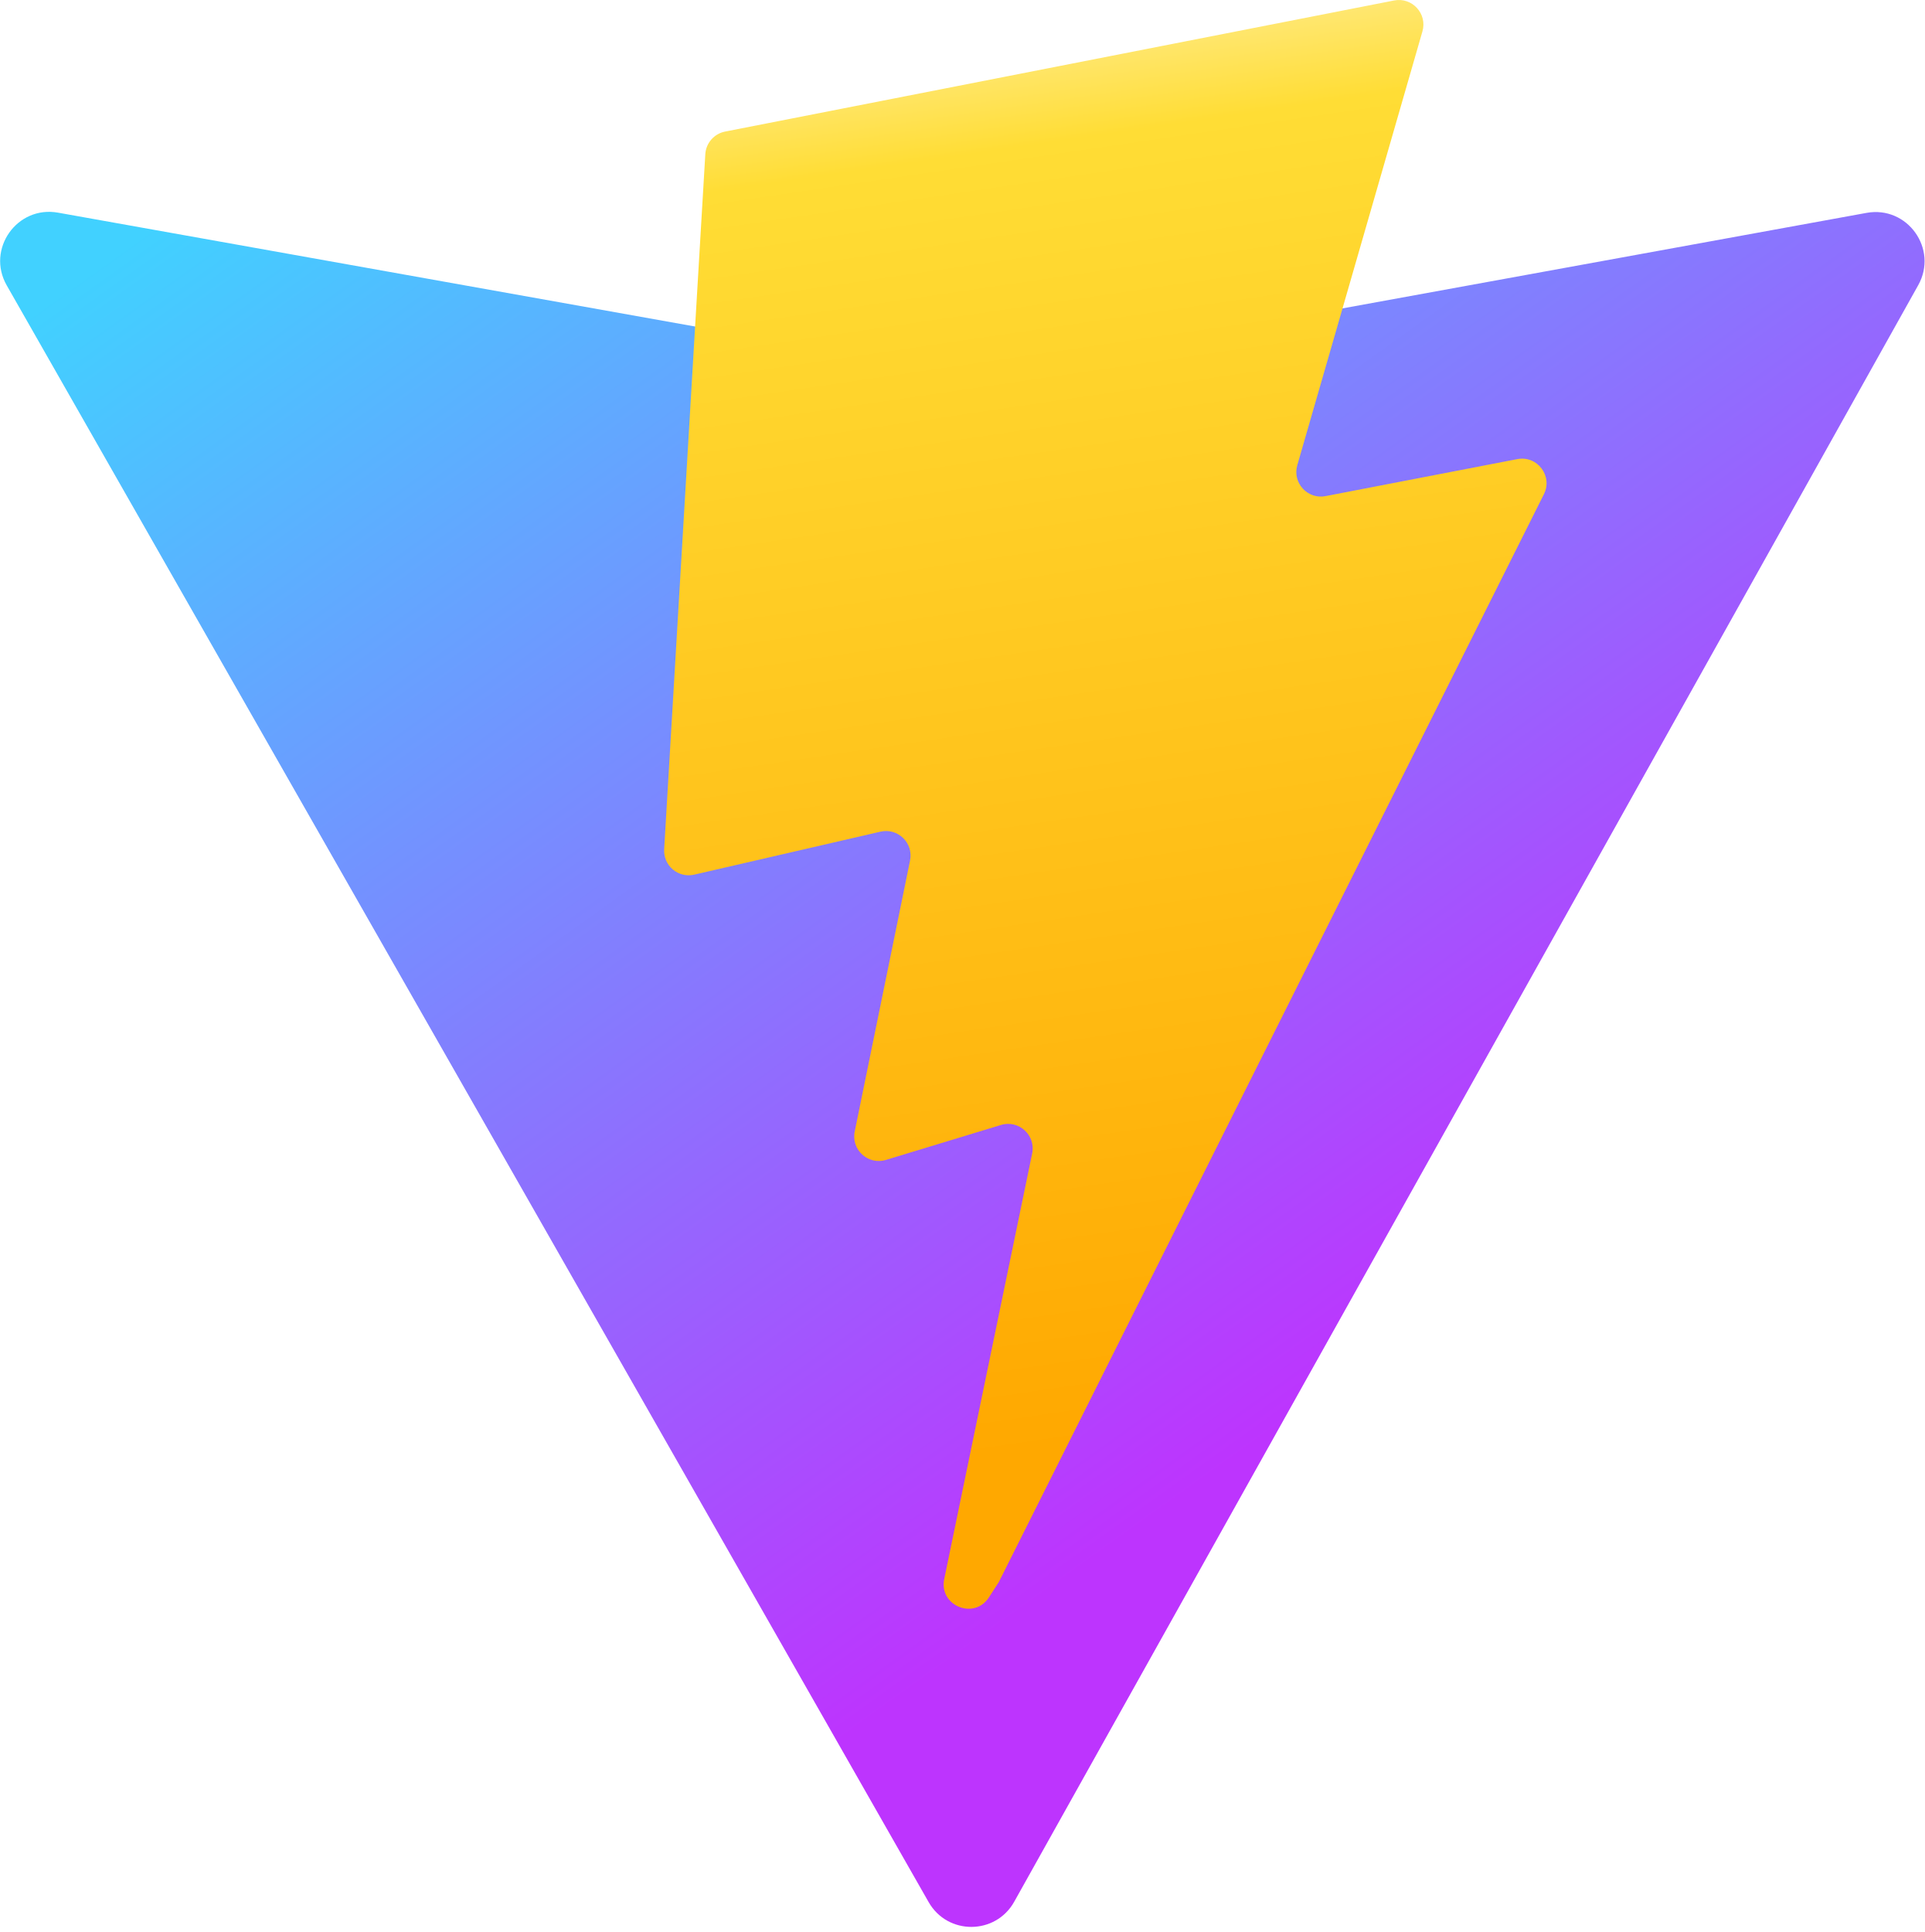
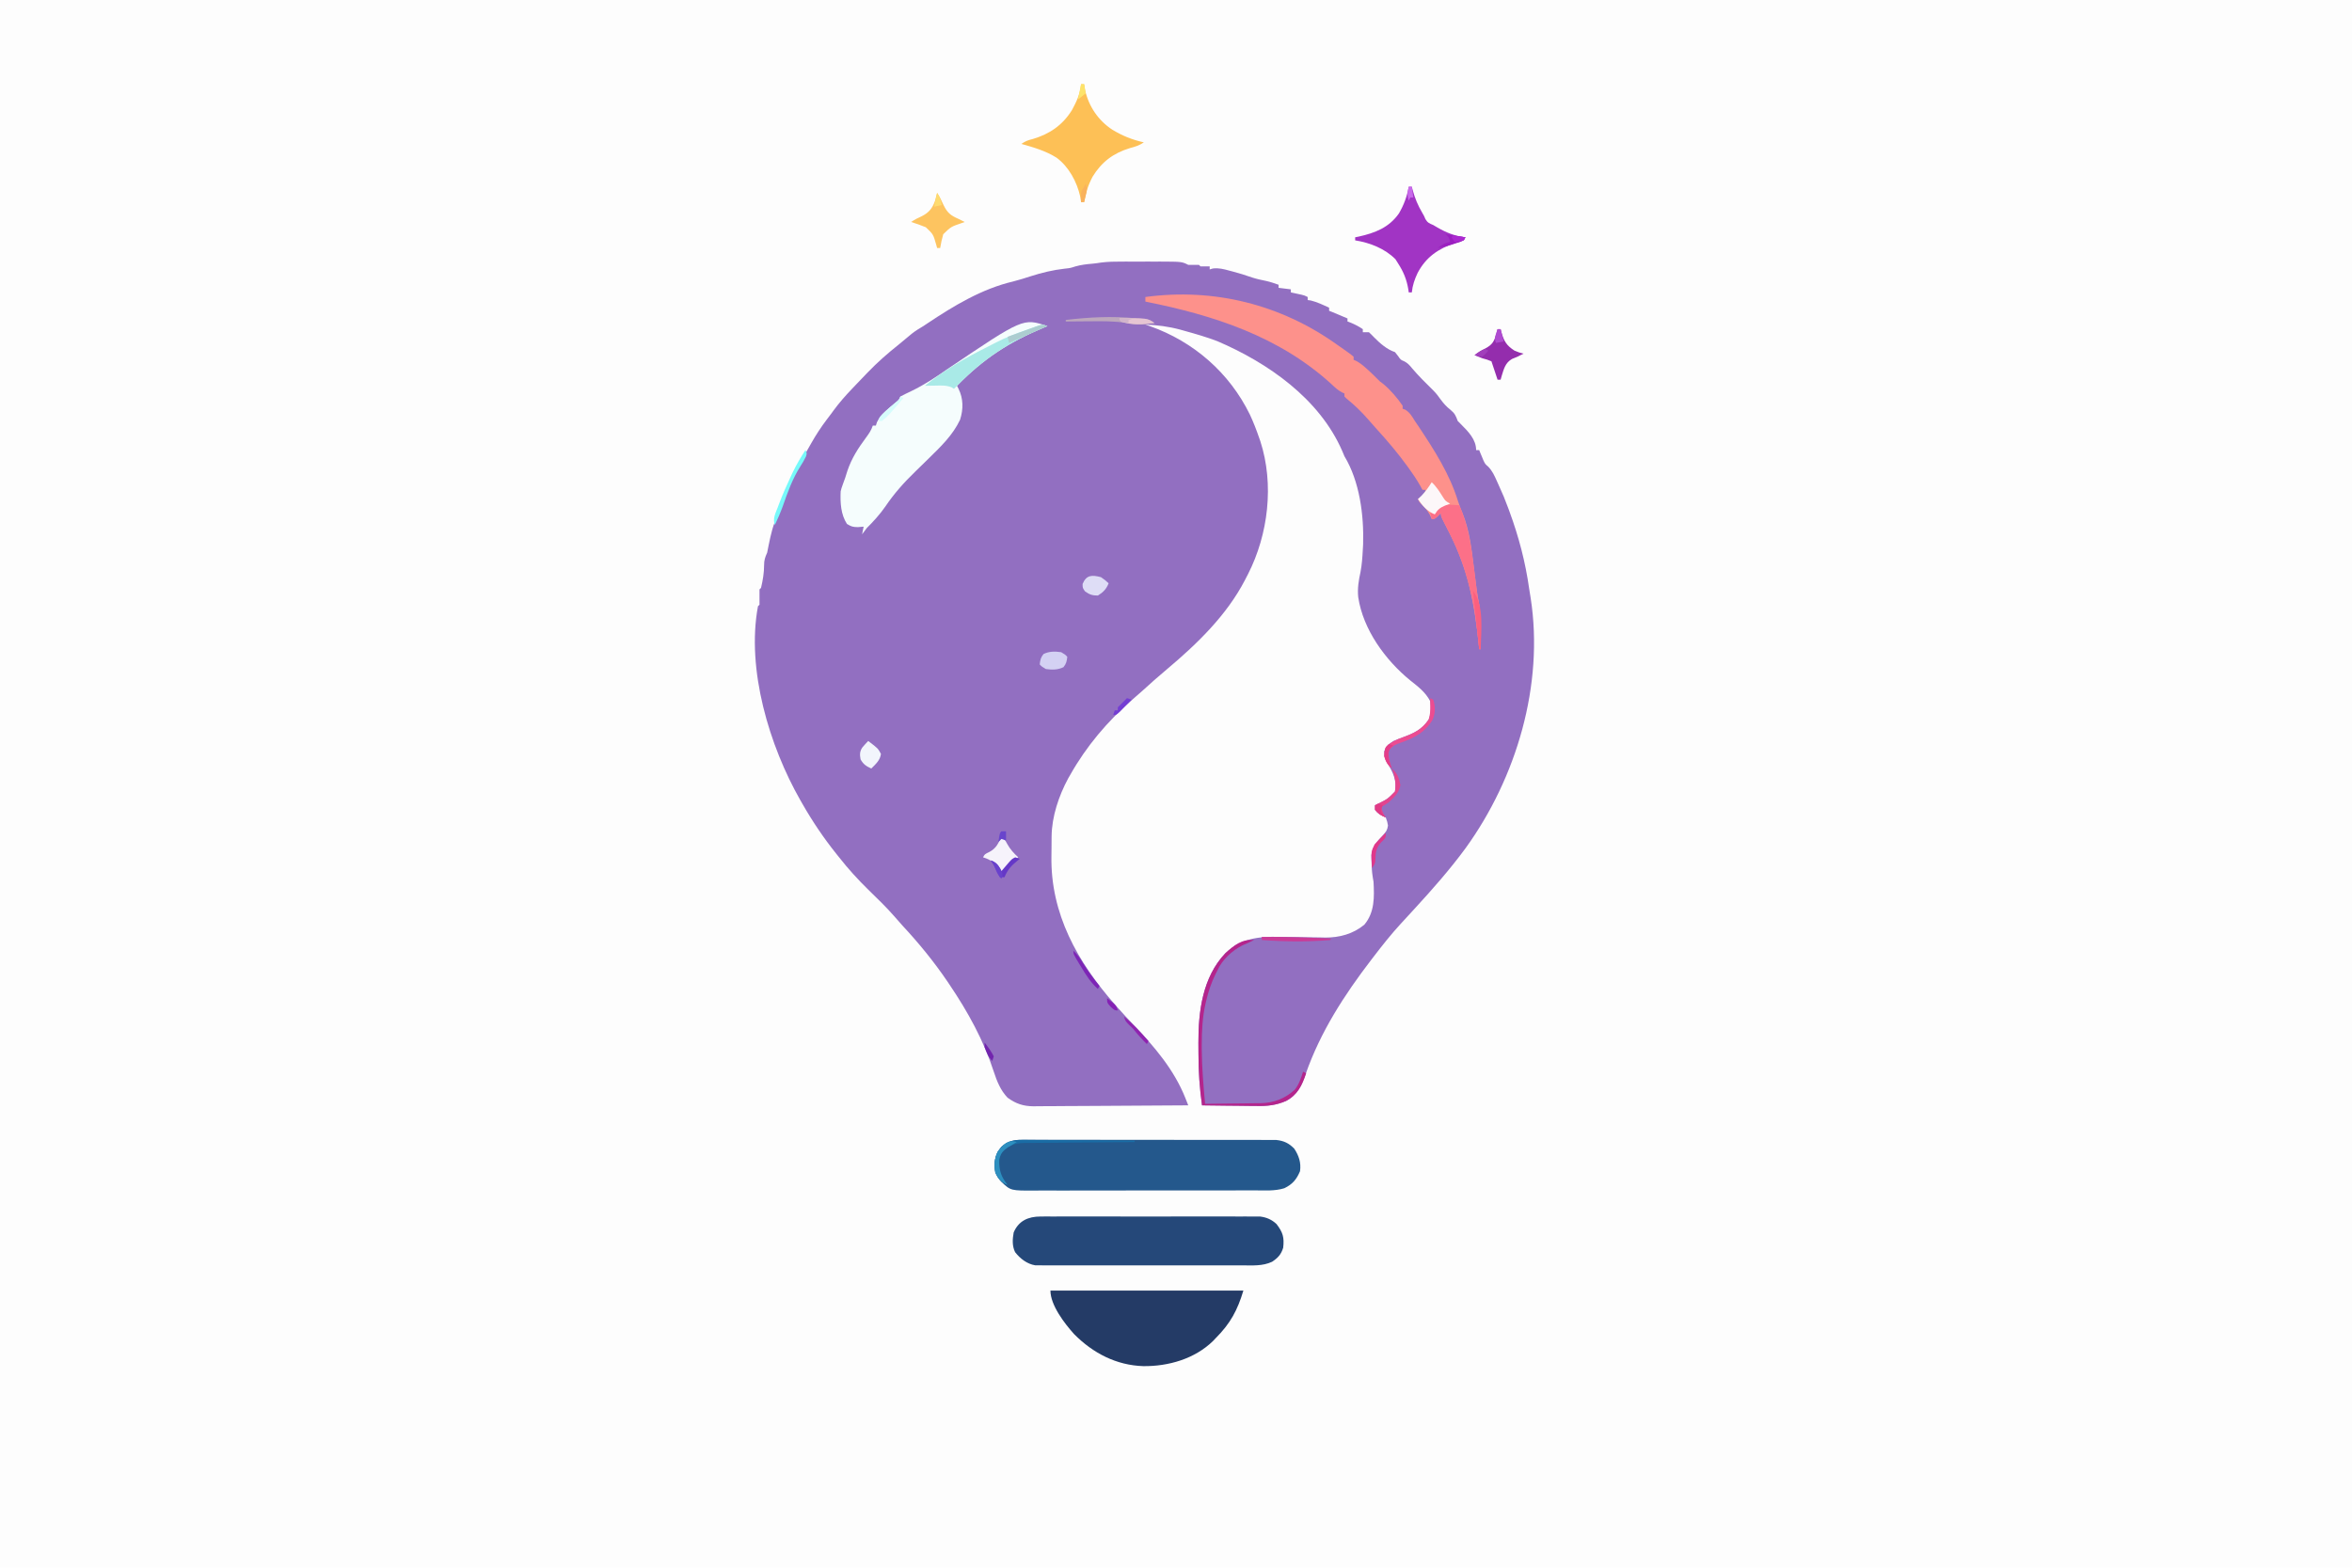
- <svg xmlns="http://www.w3.org/2000/svg" aria-hidden="true" role="img" class="iconify iconify--logos" width="31.88" height="32" preserveAspectRatio="xMidYMid meet" viewBox="0 0 256 257">
-   <defs>
-     <linearGradient id="IconifyId1813088fe1fbc01fb466" x1="-.828%" x2="57.636%" y1="7.652%" y2="78.411%">
-       <stop offset="0%" stop-color="#41D1FF" />
-       <stop offset="100%" stop-color="#BD34FE" />
-     </linearGradient>
-     <linearGradient id="IconifyId1813088fe1fbc01fb467" x1="43.376%" x2="50.316%" y1="2.242%" y2="89.03%">
-       <stop offset="0%" stop-color="#FFEA83" />
-       <stop offset="8.333%" stop-color="#FFDD35" />
-       <stop offset="100%" stop-color="#FFA800" />
-     </linearGradient>
-   </defs>
-   <path fill="url(#IconifyId1813088fe1fbc01fb466)" d="M255.153 37.938L134.897 252.976c-2.483 4.44-8.862 4.466-11.382.048L.875 37.958c-2.746-4.814 1.371-10.646 6.827-9.67l120.385 21.517a6.537 6.537 0 0 0 2.322-.004l117.867-21.483c5.438-.991 9.574 4.796 6.877 9.62Z" />
-   <path fill="url(#IconifyId1813088fe1fbc01fb467)" d="M185.432.063L96.44 17.501a3.268 3.268 0 0 0-2.634 3.014l-5.474 92.456a3.268 3.268 0 0 0 3.997 3.378l24.777-5.718c2.318-.535 4.413 1.507 3.936 3.838l-7.361 36.047c-.495 2.426 1.782 4.5 4.151 3.78l15.304-4.649c2.372-.72 4.652 1.36 4.15 3.788l-11.698 56.621c-.732 3.542 3.979 5.473 5.943 2.437l1.313-2.028l72.516-144.72c1.215-2.423-.88-5.186-3.54-4.672l-25.505 4.922c-2.396.462-4.435-1.77-3.759-4.114l16.646-57.705c.677-2.35-1.37-4.583-3.769-4.113Z" />
+ <svg xmlns="http://www.w3.org/2000/svg" version="1.1" width="1536" height="1024">
+   <path d="M0 0 C506.88 0 1013.76 0 1536 0 C1536 337.92 1536 675.84 1536 1024 C1029.12 1024 522.24 1024 0 1024 C0 686.08 0 348.16 0 0 Z " fill="#FDFDFD" transform="translate(0,0)" />
+   <path d="M0 0 C0.901 -0.001 1.802 -0.002 2.73 -0.003 C4.628 -0.004 6.526 -0.002 8.423 0.002 C11.304 0.008 14.185 0.002 17.066 -0.004 C18.919 -0.003 20.772 -0.002 22.625 0 C23.9 -0.003 23.9 -0.003 25.202 -0.006 C39.276 0.048 39.276 0.048 43.445 2.133 C44.621 2.133 45.797 2.133 47.008 2.133 C48.142 2.133 49.277 2.133 50.445 2.133 C50.775 2.463 51.105 2.793 51.445 3.133 C53.445 3.174 55.446 3.175 57.445 3.133 C57.445 3.793 57.445 4.453 57.445 5.133 C58.11 4.932 58.776 4.731 59.461 4.523 C63.31 4.02 66.513 4.877 70.195 5.883 C70.908 6.069 71.62 6.255 72.354 6.447 C76.776 7.621 81.114 8.957 85.43 10.48 C88.361 11.429 91.346 12.031 94.359 12.66 C97.126 13.287 99.777 14.175 102.445 15.133 C102.445 15.793 102.445 16.453 102.445 17.133 C106.405 17.628 106.405 17.628 110.445 18.133 C110.445 18.793 110.445 19.453 110.445 20.133 C111.072 20.266 111.698 20.398 112.344 20.535 C113.161 20.712 113.978 20.888 114.82 21.07 C115.632 21.244 116.445 21.418 117.281 21.598 C119.445 22.133 119.445 22.133 121.445 23.133 C121.445 23.793 121.445 24.453 121.445 25.133 C122.085 25.215 122.724 25.298 123.383 25.383 C127.651 26.428 131.476 28.274 135.445 30.133 C135.445 30.793 135.445 31.453 135.445 32.133 C136.126 32.401 136.807 32.669 137.508 32.945 C140.842 34.293 144.143 35.708 147.445 37.133 C147.445 37.793 147.445 38.453 147.445 39.133 C148.167 39.401 148.889 39.669 149.633 39.945 C152.443 41.132 154.929 42.408 157.445 44.133 C157.445 44.793 157.445 45.453 157.445 46.133 C158.765 46.133 160.085 46.133 161.445 46.133 C162.623 47.243 163.791 48.367 164.887 49.559 C168.74 53.451 173.226 57.393 178.445 59.133 C179.085 59.937 179.724 60.742 180.383 61.57 C182.177 64.172 182.177 64.172 184.379 65.074 C186.755 66.291 187.889 67.571 189.57 69.633 C193.902 74.763 198.661 79.427 203.445 84.133 C205.3 85.988 206.679 87.814 208.195 89.945 C210.171 92.628 212.056 94.789 214.695 96.82 C217.637 99.294 218.137 100.644 219.445 104.133 C220.167 104.855 220.889 105.577 221.633 106.32 C226.358 111.046 231.445 116.257 231.445 123.133 C232.105 123.133 232.765 123.133 233.445 123.133 C233.688 123.736 233.93 124.339 234.18 124.961 C234.515 125.76 234.85 126.559 235.195 127.383 C235.52 128.172 235.845 128.961 236.18 129.773 C237.334 132.215 237.334 132.215 239.367 133.984 C242.026 136.734 243.418 139.807 244.945 143.258 C245.251 143.933 245.556 144.608 245.871 145.304 C246.741 147.242 247.597 149.185 248.445 151.133 C248.806 151.959 249.167 152.785 249.539 153.637 C250.568 156.116 251.516 158.614 252.445 161.133 C252.703 161.83 252.961 162.527 253.227 163.246 C259.354 179.935 263.639 196.293 266.121 213.9 C266.409 215.884 266.739 217.863 267.074 219.84 C275.84 276.42 257.791 337.182 224.605 383.086 C214.386 397.019 203.032 409.865 191.359 422.591 C190.416 423.619 189.474 424.648 188.531 425.677 C186.404 427.998 184.275 430.317 182.133 432.625 C175.831 439.49 170.108 446.74 164.445 454.133 C163.951 454.776 163.457 455.418 162.947 456.081 C145.378 478.981 129.656 503.313 120.12 530.722 C117.397 538.474 114.84 544.308 107.287 548.263 C100.764 551.06 95.238 551.673 88.188 551.523 C86.644 551.515 86.644 551.515 85.069 551.506 C81.819 551.484 78.57 551.434 75.32 551.383 C73.102 551.363 70.883 551.344 68.664 551.328 C63.257 551.284 57.851 551.218 52.445 551.133 C50.88 539.926 50.099 528.92 50.13 517.604 C50.133 515.2 50.109 512.797 50.084 510.393 C50 489.74 52.815 467.424 67.684 451.777 C78.218 442.058 89.149 440.76 103.07 441.078 C105.263 441.103 107.456 441.128 109.648 441.152 C113.052 441.202 116.455 441.258 119.857 441.325 C123.178 441.386 126.499 441.421 129.82 441.453 C130.823 441.48 131.825 441.507 132.858 441.535 C142.172 441.6 151.16 439.174 158.445 433.133 C165.184 425.084 164.987 415.171 164.445 405.133 C164.283 404.167 164.12 403.202 163.953 402.207 C163.366 398.655 163.202 395.232 163.133 391.633 C163.095 390.364 163.058 389.096 163.02 387.789 C163.685 382.074 166.836 378.615 170.695 374.57 C172.707 372.274 173.393 371.465 173.883 368.383 C173.466 365.978 173.466 365.978 172.445 363.133 C171.13 362.431 169.794 361.768 168.445 361.133 C166.695 359.695 166.695 359.695 165.445 358.133 C165.445 357.143 165.445 356.153 165.445 355.133 C166.049 354.818 166.652 354.504 167.273 354.18 C173.633 351.053 173.633 351.053 178.445 346.133 C179.708 339.018 177.4 334.235 173.848 328.182 C172.214 325.288 171.447 323.303 171.418 319.957 C172.744 316.312 174.176 315.184 177.445 313.133 C179.56 312.223 181.709 311.391 183.883 310.633 C190.999 307.998 196.073 305.611 200.445 299.133 C201.991 295.397 202.067 291.101 201.445 287.133 C198.287 281.143 193.586 277.674 188.344 273.5 C172.122 260.252 157.575 240.297 154.445 219.133 C153.875 213.425 154.727 208.349 155.934 202.777 C156.873 197.923 157.193 193.065 157.445 188.133 C157.544 186.429 157.544 186.429 157.645 184.691 C158.22 165.65 155.408 143.66 145.445 127.133 C144.971 126.01 144.497 124.887 144.008 123.73 C129.201 89.637 95.623 66.195 62.508 52.008 C55.569 49.353 48.476 47.306 41.32 45.32 C40.248 45.018 39.175 44.715 38.071 44.404 C30.532 42.392 23.235 41.48 15.445 41.133 C16.461 41.485 17.477 41.837 18.523 42.199 C47.042 52.317 70.311 72.602 83.675 99.883 C86.027 104.922 88.015 110.062 89.82 115.32 C90.059 116.008 90.298 116.695 90.544 117.403 C99.622 145.452 95.731 178.14 82.485 204.131 C82.142 204.792 81.799 205.452 81.445 206.133 C80.96 207.081 80.96 207.081 80.464 208.049 C68.562 230.969 49.377 249.575 29.806 266.037 C24.06 270.873 18.439 275.802 12.91 280.887 C10.871 282.745 8.802 284.54 6.695 286.32 C-9.411 300.45 -23.001 316.449 -33.555 335.133 C-34.011 335.922 -34.467 336.711 -34.938 337.523 C-41.09 348.901 -45.67 362.517 -45.793 375.457 C-45.805 376.687 -45.805 376.687 -45.817 377.941 C-45.831 379.682 -45.842 381.422 -45.85 383.163 C-45.861 384.911 -45.882 386.66 -45.911 388.407 C-46.553 426.013 -28.821 457.56 -4.555 485.133 C-3.828 485.96 -3.101 486.788 -2.352 487.641 C0.924 491.317 4.249 494.937 7.66 498.488 C21.236 512.677 34.243 527.893 41.551 546.348 C41.907 547.245 42.263 548.142 42.63 549.066 C42.899 549.748 43.168 550.43 43.445 551.133 C29.389 551.25 15.333 551.338 1.276 551.392 C-5.251 551.418 -11.779 551.453 -18.306 551.51 C-24.608 551.564 -30.91 551.594 -37.213 551.607 C-39.614 551.616 -42.016 551.634 -44.417 551.661 C-47.787 551.698 -51.156 551.703 -54.527 551.7 C-55.514 551.718 -56.501 551.736 -57.518 551.755 C-64.304 551.705 -69.03 550.115 -74.555 546.133 C-79.113 541.379 -81.549 535.316 -83.555 529.133 C-90.301 508.445 -100.41 490.123 -112.555 472.133 C-113.014 471.451 -113.473 470.769 -113.946 470.067 C-122.677 457.217 -132.559 445.125 -143.141 433.758 C-145.022 431.712 -146.83 429.64 -148.633 427.527 C-153.9 421.485 -159.706 415.95 -165.434 410.35 C-172.302 403.623 -178.608 396.709 -184.555 389.133 C-185.128 388.418 -185.702 387.703 -186.293 386.967 C-194.64 376.544 -201.942 365.729 -208.555 354.133 C-208.984 353.388 -209.413 352.644 -209.855 351.877 C-230.089 316.42 -245.24 266.394 -237.555 225.133 C-237.225 224.803 -236.895 224.473 -236.555 224.133 C-236.508 222.467 -236.517 220.799 -236.555 219.133 C-236.593 217.467 -236.601 215.799 -236.555 214.133 C-236.225 213.803 -235.895 213.473 -235.555 213.133 C-234.383 208.19 -233.555 203.34 -233.555 198.258 C-233.555 194.961 -232.885 193.107 -231.555 190.133 C-231.198 188.471 -230.869 186.803 -230.555 185.133 C-229.172 178.335 -227.734 171.94 -224.707 165.68 C-223.511 163.036 -222.519 160.346 -221.539 157.615 C-218.231 148.404 -214.074 139.805 -209.555 131.133 C-209.227 130.465 -208.9 129.797 -208.562 129.109 C-207.031 126.105 -205.352 123.185 -203.68 120.258 C-203.341 119.658 -203.002 119.059 -202.652 118.441 C-199.639 113.159 -196.361 108.103 -192.68 103.258 C-192.003 102.364 -192.003 102.364 -191.312 101.453 C-190.732 100.687 -190.152 99.922 -189.555 99.133 C-189.138 98.556 -188.722 97.979 -188.293 97.385 C-184.49 92.176 -180.321 87.479 -175.867 82.82 C-174.811 81.709 -174.811 81.709 -173.734 80.576 C-171.68 78.423 -169.619 76.276 -167.555 74.133 C-167.016 73.57 -166.476 73.008 -165.921 72.428 C-159.524 65.778 -152.774 59.867 -145.555 54.133 C-142.721 51.785 -139.89 49.433 -137.062 47.078 C-134.641 45.2 -132.198 43.677 -129.555 42.133 C-128.634 41.519 -127.714 40.906 -126.766 40.273 C-109.498 28.762 -91.264 17.761 -70.898 12.984 C-67.02 11.997 -63.237 10.798 -59.43 9.57 C-52.131 7.239 -44.979 5.503 -37.367 4.633 C-33.587 4.239 -33.587 4.239 -30.18 3.133 C-26.467 2.109 -23.005 1.687 -19.18 1.379 C-17.274 1.2 -15.376 0.938 -13.488 0.626 C-8.959 0.058 -4.558 -0.011 0 0 Z " fill="#926FC1" transform="translate(732.5547,170.8672)" />
+   <path d="M0 0 C0.724 -0.006 1.447 -0.011 2.193 -0.017 C4.607 -0.03 7.019 -0.015 9.433 -0.001 C11.168 -0.004 12.903 -0.01 14.638 -0.017 C19.343 -0.031 24.047 -0.02 28.751 -0.003 C33.677 0.011 38.603 0.004 43.529 0.001 C51.801 -0.002 60.073 0.011 68.345 0.035 C77.905 0.061 87.465 0.063 97.025 0.051 C106.226 0.04 115.427 0.047 124.627 0.061 C128.541 0.067 132.455 0.067 136.369 0.062 C140.978 0.057 145.588 0.067 150.197 0.089 C151.888 0.094 153.579 0.095 155.269 0.09 C157.579 0.084 159.889 0.096 162.198 0.114 C164.136 0.117 164.136 0.117 166.113 0.121 C171.087 0.664 174.37 2.238 177.849 5.814 C180.875 10.461 182.375 14.959 181.599 20.501 C179.366 25.862 176.68 29.069 171.342 31.643 C165.112 33.592 158.315 33.063 151.845 33.035 C150.143 33.042 148.44 33.05 146.738 33.061 C142.13 33.083 137.523 33.08 132.916 33.071 C129.064 33.066 125.212 33.074 121.36 33.081 C112.272 33.098 103.183 33.094 94.094 33.078 C84.728 33.061 75.363 33.077 65.997 33.109 C57.944 33.136 49.891 33.143 41.838 33.134 C37.034 33.129 32.229 33.132 27.425 33.152 C22.907 33.171 18.389 33.164 13.872 33.14 C12.217 33.135 10.563 33.138 8.909 33.151 C-7.329 33.266 -7.329 33.266 -13.401 27.501 C-16.685 23.97 -17.672 21.277 -17.901 16.564 C-17.67 11.439 -16.504 8.585 -13.401 4.501 C-8.847 0.832 -5.808 0.001 0 0 Z " fill="#24588C" transform="translate(667.4008,744.4988)" />
+   <path d="M0 0 C1.287 -0.008 2.574 -0.017 3.9 -0.026 C5.314 -0.02 6.727 -0.014 8.141 -0.007 C9.64 -0.011 11.138 -0.017 12.637 -0.023 C16.697 -0.037 20.756 -0.032 24.816 -0.022 C29.07 -0.014 33.323 -0.021 37.576 -0.026 C44.718 -0.032 51.86 -0.024 59.002 -0.01 C67.253 0.006 75.505 0.001 83.756 -0.016 C90.847 -0.029 97.937 -0.031 105.028 -0.023 C109.26 -0.019 113.492 -0.018 117.724 -0.028 C121.704 -0.037 125.683 -0.031 129.662 -0.013 C131.121 -0.009 132.579 -0.01 134.037 -0.017 C136.032 -0.025 138.026 -0.013 140.021 0 C141.693 0.002 141.693 0.002 143.399 0.003 C147.638 0.518 151.02 1.99 154.155 4.916 C158.311 10.351 159.278 13.594 158.51 20.381 C157.167 24.781 155.098 26.987 151.283 29.548 C145.072 32.471 138.372 31.939 131.652 31.899 C130.154 31.904 128.655 31.911 127.156 31.92 C123.104 31.938 119.053 31.931 115.002 31.918 C110.754 31.908 106.506 31.918 102.258 31.924 C95.128 31.931 87.998 31.922 80.868 31.902 C72.631 31.881 64.395 31.888 56.158 31.91 C49.076 31.928 41.994 31.93 34.912 31.92 C30.686 31.914 26.461 31.913 22.235 31.926 C18.264 31.938 14.293 31.93 10.322 31.907 C8.867 31.901 7.412 31.903 5.956 31.912 C3.966 31.923 1.976 31.906 -0.013 31.889 C-1.126 31.887 -2.238 31.886 -3.384 31.884 C-8.739 31.016 -13.24 27.536 -16.568 23.279 C-18.572 19.152 -18.285 14.803 -17.49 10.381 C-14.259 2.811 -8.031 0.008 0 0 Z " fill="#254879" transform="translate(679.4896,794.619)" />
+   <path d="M0 0 C1.047 0.727 2.093 1.454 3.172 2.203 C8.944 6.276 8.944 6.276 11 8 C11 8.66 11 9.32 11 10 C11.868 10.393 11.868 10.393 12.754 10.793 C15.136 12.073 16.923 13.514 18.938 15.312 C19.634 15.934 20.33 16.555 21.047 17.195 C23.431 19.398 25.705 21.705 28 24 C28.784 24.598 29.567 25.196 30.375 25.812 C35.203 29.836 39.439 34.82 43 40 C43 40.66 43 41.32 43 42 C43.578 42.206 44.155 42.413 44.75 42.625 C47.793 44.485 49.173 47.036 51 50 C51.852 51.252 52.706 52.501 53.562 53.75 C63.671 68.976 73.755 84.682 79.137 102.273 C79.977 104.927 80.977 107.439 82.062 110 C86.785 121.695 88.093 134.022 89.625 146.438 C89.949 149.016 90.276 151.595 90.604 154.173 C90.805 155.764 91.005 157.356 91.201 158.948 C91.667 162.669 92.239 166.328 93 170 C93.934 179.676 94.135 189.287 94 199 C93.67 199 93.34 199 93 199 C92.925 198.23 92.85 197.461 92.772 196.668 C90.155 170.209 85.892 147.628 73.84 123.703 C73.289 122.61 73.289 122.61 72.728 121.494 C72.003 120.061 71.274 118.631 70.54 117.203 C68 112.216 68 112.216 68 110 C67.072 110.99 67.072 110.99 66.125 112 C64 114 64 114 62 114 C61.412 112.67 61.412 112.67 60.812 111.312 C58.929 107.87 56.831 105.682 54 103 C53.67 102.34 53.34 101.68 53 101 C53.639 100.567 54.279 100.134 54.938 99.688 C57.267 98.088 57.267 98.088 58 95 C57.34 95 56.68 95 56 95 C55.155 93.476 55.155 93.476 54.293 91.922 C52.168 88.207 49.815 84.719 47.312 81.25 C46.878 80.645 46.443 80.04 45.994 79.417 C39.863 70.968 33.161 63.065 26.133 55.352 C24.141 53.155 22.19 50.93 20.25 48.688 C15.961 43.779 11.422 39.426 6.355 35.332 C5.908 34.892 5.461 34.453 5 34 C5 33.34 5 32.68 5 32 C4.429 31.751 3.858 31.502 3.27 31.246 C0.659 29.813 -1.159 28.119 -3.312 26.062 C-37.549 -5.258 -80.31 -19.09 -125 -28 C-125 -28.99 -125 -29.98 -125 -31 C-80.363 -37.064 -36.641 -26.172 0 0 Z " fill="#FD918B" transform="translate(873,225)" />
+   <path d="M0 0 C41.58 0 83.16 0 126 0 C122.117 12.942 117.485 21.466 108 31 C107.408 31.626 106.817 32.253 106.207 32.898 C94.192 44.622 77.008 49.524 60.642 49.35 C42.998 48.797 27.751 40.84 15.445 28.422 C9.347 21.638 0 9.595 0 0 Z " fill="#243B66" transform="translate(686,843)" />
+   <path d="M0 0 C-0.679 0.281 -1.358 0.562 -2.057 0.851 C-24.995 10.423 -41.579 21.2 -59 39 C-58.691 39.619 -58.381 40.237 -58.062 40.875 C-54.84 47.32 -54.801 54.28 -57.023 61.176 C-61.749 71.239 -69.591 78.69 -77.434 86.391 C-78.001 86.948 -78.569 87.506 -79.154 88.081 C-81.498 90.379 -83.844 92.676 -86.204 94.958 C-93.607 102.125 -100.085 109.353 -105.85 117.908 C-109.417 123.037 -113.589 127.589 -118 132 C-119.012 133.324 -120.014 134.656 -121 136 C-120.67 134.35 -120.34 132.7 -120 131 C-121.217 131.103 -122.434 131.206 -123.688 131.312 C-126.954 131.272 -127.966 131.02 -130.875 129.25 C-134.924 123.058 -135.315 115.279 -135 108 C-134.449 105.762 -134.449 105.762 -133.688 103.688 C-133.412 102.919 -133.136 102.151 -132.852 101.359 C-132.571 100.581 -132.29 99.802 -132 99 C-131.519 97.48 -131.04 95.959 -130.562 94.438 C-127.779 86.255 -123.559 79.748 -118.441 72.835 C-116.524 70.231 -115.03 68.09 -114 65 C-113.34 65 -112.68 65 -112 65 C-111.773 64.278 -111.546 63.556 -111.312 62.812 C-108.681 57.174 -103.342 53.51 -98.672 49.551 C-96.897 48.086 -96.897 48.086 -96 46 C-93.579 44.731 -91.158 43.54 -88.688 42.375 C-80.29 38.297 -72.772 33.348 -65.133 27.988 C-15.823 -5.274 -15.823 -5.274 0 0 Z " fill="#F5FDFD" transform="translate(684,213)" />
+   <path d="M0 0 C0.66 0 1.32 0 2 0 C2.206 1.258 2.413 2.516 2.625 3.812 C5.004 14.508 11.28 23.719 20.375 29.688 C27.081 33.763 33.352 36.256 41 38 C37.871 40.086 35.483 40.778 31.875 41.75 C21.14 44.994 13.387 50.796 7.527 60.418 C4.644 65.84 3.071 70.964 2 77 C1.34 77 0.68 77 0 77 C-0.186 75.783 -0.371 74.566 -0.562 73.312 C-2.703 63.769 -8.028 53.87 -16 48 C-23.107 43.534 -30.971 41.253 -39 39 C-36.216 37.144 -34.708 36.582 -31.562 35.812 C-20.514 32.555 -12.142 26.781 -6 17 C-3.048 11.569 -0.506 6.239 0 0 Z " fill="#FDC056" transform="translate(706,55)" />
+   <path d="M0 0 C0.66 0 1.32 0 2 0 C2.159 0.617 2.317 1.235 2.48 1.871 C3.994 7.364 5.912 12.089 8.816 16.992 C10 19 10 19 10.902 21.133 C12.299 23.508 13.488 23.927 16 25 C16.807 25.474 17.614 25.949 18.445 26.438 C24.563 30.004 29.966 32.115 37 33 C36 35 36 35 33.664 35.824 C32.661 36.109 31.658 36.394 30.625 36.688 C19.442 40.295 11.297 45.85 5.789 56.297 C3.807 60.486 2.477 64.349 2 69 C1.34 69 0.68 69 0 69 C-0.086 68.383 -0.173 67.765 -0.262 67.129 C-1.351 60.562 -3.392 55.574 -7 50 C-7.557 49.113 -8.114 48.226 -8.688 47.312 C-15.706 40.294 -25.32 36.561 -35 35 C-35 34.34 -35 33.68 -35 33 C-34.261 32.853 -33.523 32.706 -32.762 32.555 C-22.012 30.178 -12.947 26.684 -6.434 17.438 C-3.19 11.922 -1.137 6.285 0 0 Z " fill="#A134C4" transform="translate(920,122)" />
+   <path d="M0 0 C1.918 0.08 3.835 0.177 5.75 0.312 C11.603 13.741 13.596 27.337 15.375 41.75 C15.699 44.329 16.026 46.907 16.354 49.485 C16.555 51.077 16.755 52.668 16.951 54.26 C17.417 57.982 17.989 61.641 18.75 65.312 C19.684 74.989 19.885 84.599 19.75 94.312 C19.42 94.312 19.09 94.312 18.75 94.312 C18.675 93.543 18.6 92.773 18.522 91.98 C15.905 65.521 11.642 42.94 -0.41 19.016 C-0.777 18.287 -1.144 17.558 -1.522 16.806 C-2.247 15.374 -2.976 13.943 -3.71 12.516 C-6.25 7.529 -6.25 7.529 -6.25 5.312 C-7.178 6.303 -7.178 6.303 -8.125 7.312 C-10.25 9.312 -10.25 9.312 -12.25 9.312 C-12.58 7.992 -12.91 6.673 -13.25 5.312 C-12.26 5.312 -11.27 5.312 -10.25 5.312 C-9.776 4.487 -9.301 3.663 -8.812 2.812 C-5.604 -0.318 -4.374 -0.026 0 0 Z " fill="#FC7088" transform="translate(947.25,329.6875)" />
+   <path d="M0 0 C-0.679 0.281 -1.358 0.562 -2.057 0.851 C-25.004 10.426 -41.558 21.22 -59 39 C-59.66 39.66 -60.32 40.32 -61 41 C-61.5 40.673 -62 40.345 -62.516 40.008 C-65.918 38.628 -69.144 38.786 -72.75 38.875 C-73.447 38.884 -74.145 38.893 -74.863 38.902 C-76.576 38.926 -78.288 38.962 -80 39 C-67.206 28.572 -53.408 20.704 -38.677 13.343 C-36.944 12.474 -35.218 11.591 -33.501 10.692 C-27.199 7.425 -20.769 4.934 -14.062 2.625 C-13.036 2.258 -12.009 1.89 -10.951 1.512 C-9.968 1.17 -8.985 0.829 -7.973 0.477 C-7.088 0.168 -6.204 -0.141 -5.293 -0.458 C-3 -1 -3 -1 0 0 Z " fill="#A9EAE7" transform="translate(684,213)" />
+   <path d="M0 0 C1.762 2.642 2.915 5.05 4.188 7.938 C6.707 13.058 8.82 14.74 14 17 C15.337 17.66 16.671 18.325 18 19 C16.987 19.364 16.987 19.364 15.953 19.734 C9.056 22.089 9.056 22.089 4 27 C3.114 29.971 2.497 32.942 2 36 C1.34 36 0.68 36 0 36 C-0.208 35.252 -0.415 34.505 -0.629 33.734 C-2.532 27.041 -2.532 27.041 -7.375 22.438 C-10.562 21.174 -13.71 19.963 -17 19 C-14.63 17.42 -12.631 16.374 -10.062 15.25 C-5.41 12.936 -3.058 10.022 -1.32 5.059 C-0.827 3.387 -0.407 1.695 0 0 Z " fill="#FDC460" transform="translate(612,126)" />
+   <path d="M0 0 C0.66 0 1.32 0 2 0 C2.22 0.888 2.22 0.888 2.445 1.793 C4.138 7.758 5.765 10.612 11 14 C14.213 15.324 14.213 15.324 17 16 C16.484 16.247 15.969 16.495 15.438 16.75 C14.633 17.163 13.829 17.575 13 18 C11.845 18.474 10.69 18.949 9.5 19.438 C5.005 21.941 4.096 26.043 2.629 30.734 C2.318 31.856 2.318 31.856 2 33 C1.34 33 0.68 33 0 33 C-1.333 29 -2.667 25 -4 21 C-6.804 19.871 -6.804 19.871 -10 19 C-11.672 18.346 -13.34 17.683 -15 17 C-12.706 15.147 -10.623 13.823 -7.938 12.562 C-3.409 10.154 -2.353 8.115 -0.812 3.25 C-0.544 2.178 -0.276 1.105 0 0 Z " fill="#942DAD" transform="translate(978,215)" />
+   <path d="M0 0 C-2.518 1.287 -5.005 2.416 -7.625 3.5 C-14.35 6.837 -20.99 13.064 -24 20 C-24.379 20.726 -24.758 21.451 -25.148 22.199 C-27.936 27.855 -29.806 33.45 -31.25 39.562 C-31.413 40.246 -31.576 40.929 -31.744 41.634 C-33.726 50.514 -34.194 59.424 -34.188 68.5 C-34.188 69.468 -34.189 70.436 -34.189 71.434 C-34.106 83.328 -33.075 95.161 -32 107 C-25.898 106.956 -19.797 106.886 -13.696 106.792 C-11.623 106.764 -9.55 106.743 -7.478 106.729 C-4.486 106.707 -1.495 106.661 1.496 106.609 C2.412 106.608 3.328 106.607 4.272 106.606 C12.838 106.414 20.085 103.641 26.492 97.859 C29.317 94.376 30.653 90.232 32 86 C32.66 86.33 33.32 86.66 34 87 C31.437 94.912 28.387 101.104 20.83 105.166 C14.313 107.93 8.775 108.539 1.742 108.391 C0.713 108.385 -0.316 108.379 -1.376 108.373 C-4.626 108.351 -7.875 108.301 -11.125 108.25 C-13.344 108.23 -15.562 108.212 -17.781 108.195 C-23.188 108.151 -28.594 108.085 -34 108 C-35.566 96.793 -36.347 85.787 -36.316 74.471 C-36.313 72.067 -36.336 69.664 -36.361 67.26 C-36.446 46.607 -33.63 24.291 -18.762 8.645 C-13.018 3.344 -8.142 -0.582 0 0 Z " fill="#B4258C" transform="translate(819,614)" />
+   <path d="M0 0 C2 2 2 2 3.812 5.312 C5.767 8.839 8.036 11.283 11 14 C10.072 14.578 9.144 15.155 8.188 15.75 C5.356 17.749 3.84 19.148 2 22 C1.34 22.99 0.68 23.98 0 25 C-0.28 24.457 -0.559 23.915 -0.848 23.355 C-3.871 17.959 -6.085 15.856 -12 14 C-11 12 -11 12 -7.688 10.375 C-3.264 7.99 -1.777 4.547 0 0 Z " fill="#F6F3FB" transform="translate(654,546)" />
+   <path d="M0 0 C3.157 2.922 5.219 6.324 7.5 9.941 C9.001 12.25 9.001 12.25 12 14 C10.36 14.619 10.36 14.619 8.688 15.25 C5.49 16.603 3.793 17.941 2 21 C-2.93 18.992 -6.094 15.359 -9 11 C-7.886 9.948 -7.886 9.948 -6.75 8.875 C-4.022 6.023 -2.087 3.324 0 0 Z " fill="#FDF7F9" transform="translate(935,315)" />
+   <path d="M0 0 C2.562 1.5 2.562 1.5 4 3 C3.692 5.848 3.345 7.583 1.5 9.812 C-2.283 11.609 -5.886 11.589 -10 11 C-12.562 9.5 -12.562 9.5 -14 8 C-13.692 5.152 -13.345 3.417 -11.5 1.188 C-7.717 -0.609 -4.114 -0.589 0 0 Z " fill="#D4D1F3" transform="translate(693,426)" />
+   <path d="M0 0 C2.938 2.062 2.938 2.062 5 4 C3.504 7.809 1.482 9.864 -2 12 C-5.682 12 -7.451 11.394 -10.438 9.25 C-12 7 -12 7 -12 4.438 C-9.549 -1.536 -5.837 -1.536 0 0 Z " fill="#DEDDF6" transform="translate(719,377)" />
+   <path d="M0 0 C6.379 4.847 6.379 4.847 8.312 8.438 C7.802 12.62 4.89 15.093 2 18 C-1.321 16.435 -3.179 15.278 -5 12 C-5.539 8.9 -5.631 6.963 -3.875 4.281 C-2.646 2.8 -1.327 1.394 0 0 Z " fill="#F2F5FC" transform="translate(567,484)" />
+   <path d="M0 0 C1.186 -0.001 1.186 -0.001 2.397 -0.002 C4.994 0.001 7.591 0.032 10.188 0.063 C11.995 0.071 13.803 0.077 15.61 0.081 C20.355 0.096 25.099 0.135 29.844 0.179 C34.69 0.22 39.537 0.239 44.383 0.259 C53.884 0.302 63.383 0.37 72.883 0.454 C72.883 0.784 72.883 1.114 72.883 1.454 C71.438 1.463 71.438 1.463 69.962 1.472 C60.87 1.529 51.777 1.602 42.684 1.69 C38.01 1.735 33.336 1.774 28.661 1.801 C24.148 1.827 19.636 1.867 15.123 1.917 C13.403 1.934 11.683 1.945 9.963 1.952 C7.55 1.961 5.138 1.989 2.725 2.022 C1.663 2.02 1.663 2.02 0.58 2.017 C-5.197 2.126 -9.103 3.758 -13.492 7.454 C-15.987 12.061 -15.979 16.334 -15.117 21.454 C-13.776 24.413 -12.146 26.924 -10.117 29.454 C-14.327 27.543 -16.01 25.667 -18.117 21.454 C-18.924 16.555 -18.779 12.048 -16.492 7.579 C-11.875 1.505 -7.449 -0.146 0 0 Z " fill="#196CA5" transform="translate(668.1167,744.5459)" />
+   <path d="M0 0 C1.3 0.117 1.3 0.117 2.627 0.237 C3.842 0.363 3.842 0.363 5.082 0.492 C5.802 0.566 6.523 0.639 7.265 0.714 C9.188 1.125 9.188 1.125 12.188 3.125 C10.461 3.355 8.731 3.557 7 3.75 C5.556 3.924 5.556 3.924 4.082 4.102 C0.614 4.122 -2.26 3.754 -5.656 3.156 C-13.832 1.805 -21.868 1.904 -30.125 2 C-31.656 2.01 -33.186 2.019 -34.717 2.027 C-38.416 2.049 -42.114 2.083 -45.812 2.125 C-45.812 1.795 -45.812 1.465 -45.812 1.125 C-30.351 -0.757 -15.537 -1.444 0 0 Z " fill="#BDA7BD" transform="translate(741.8125,207.875)" />
+   <path d="M0 0 C0.66 0.33 1.32 0.66 2 1 C3.399 5.502 3.484 9.801 1.562 14.125 C-3.276 22.307 -10.139 25.877 -18.808 28.959 C-23.52 30.601 -23.52 30.601 -27 34 C-27.494 38.445 -26.579 41.855 -25 46 C-27.741 43.633 -29.025 41.494 -30 38 C-29.938 34.938 -29.938 34.938 -29 32 C-25.482 28.692 -22.092 27.079 -17.562 25.5 C-10.446 22.866 -5.373 20.478 -1 14 C0.027 10.878 0.106 8.022 0.062 4.75 C0.053 3.858 0.044 2.966 0.035 2.047 C0.024 1.371 0.012 0.696 0 0 Z " fill="#EC4C91" transform="translate(934,456)" />
+   <path d="M0 0 C1 2 1 2 0.375 4.125 C-0.742 6.461 -1.909 8.465 -3.312 10.625 C-8.477 18.743 -11.649 27.625 -14.797 36.672 C-16.323 40.894 -18.106 44.931 -20 49 C-21.44 44.679 -19.679 41.58 -18.125 37.5 C-17.811 36.664 -17.498 35.829 -17.174 34.968 C-14.809 28.804 -12.188 22.784 -9.375 16.812 C-9.016 16.048 -8.656 15.284 -8.286 14.496 C-5.846 9.442 -3.067 4.699 0 0 Z " fill="#76F9FA" transform="translate(526,294)" />
+   <path d="M0 0 C15.02 -0.177 29.995 0.372 45 1 C45 1.33 45 1.66 45 2 C29.913 3.302 15.085 3.11 0 2 C0 1.34 0 0.68 0 0 Z " fill="#CA3A97" transform="translate(824,612)" />
+   <path d="M0 0 C-0.543 0.315 -1.085 0.629 -1.645 0.953 C-2.718 1.595 -2.718 1.595 -3.812 2.25 C-4.874 2.876 -4.874 2.876 -5.957 3.516 C-9.074 5.781 -10.754 7.677 -11.469 11.516 C-11.547 18.399 -10.324 22.611 -6 28 C-10.211 26.089 -11.894 24.213 -14 20 C-14.807 15.101 -14.662 10.594 -12.375 6.125 C-8.907 1.562 -5.84 -1.913 0 0 Z " fill="#2D8FBF" transform="translate(664,746)" />
+   <path d="M0 0 C3.562 3.076 4.654 6.269 5.562 10.812 C4.689 15.761 1.595 18.635 -2 22 C-4.938 24 -4.938 24 -7 25 C-6.387 27.962 -5.746 29.381 -4 32 C-6.862 30.717 -9.025 29.469 -11 27 C-11 26.01 -11 25.02 -11 24 C-10.397 23.685 -9.793 23.371 -9.172 23.047 C-2.813 19.92 -2.813 19.92 2 15 C2.788 9.66 2.05 4.997 0 0 Z " fill="#E4448E" transform="translate(909,502)" />
+   <path d="M0 0 C-12.375 5.445 -12.375 5.445 -25 11 C-25.33 9.68 -25.66 8.36 -26 7 C-22.234 5.631 -18.462 4.282 -14.688 2.938 C-13.616 2.548 -12.544 2.158 -11.439 1.756 C-10.411 1.392 -9.383 1.028 -8.324 0.652 C-7.376 0.312 -6.428 -0.028 -5.452 -0.379 C-3 -1 -3 -1 0 0 Z " fill="#ACCDD0" transform="translate(684,213)" />
+   <path d="M0 0 C0.99 0.33 1.98 0.66 3 1 C2.529 1.364 2.059 1.727 1.574 2.102 C-2.472 5.369 -5.003 8.066 -7 13 C-7.99 13 -8.98 13 -10 13 C-10.266 12.457 -10.531 11.915 -10.805 11.355 C-11.158 10.64 -11.511 9.925 -11.875 9.188 C-12.223 8.48 -12.571 7.772 -12.93 7.043 C-14.066 4.788 -14.066 4.788 -16 2 C-12.171 3.453 -10.879 5.429 -9 9 C-8.518 8.434 -8.036 7.868 -7.539 7.285 C-6.907 6.552 -6.276 5.818 -5.625 5.062 C-4.999 4.332 -4.372 3.601 -3.727 2.848 C-2 1 -2 1 0 0 Z " fill="#6538C7" transform="translate(663,560)" />
+   <path d="M0 0 C7.464 9.489 5.161 26.371 5 38 C4.67 38 4.34 38 4 38 C3.52 33.542 3.041 29.083 2.562 24.625 C2.36 22.747 2.36 22.747 2.154 20.832 C1.409 13.891 0.68 6.948 0 0 Z " fill="#FC5F7F" transform="translate(962,386)" />
+   <path d="M0 0 C18.056 -0.296 18.056 -0.296 23 3 C15.501 3.953 8.252 4.6 1 2 C0.67 1.34 0.34 0.68 0 0 Z " fill="#E6C5D3" transform="translate(731,208)" />
+   <path d="M0 0 C2.66 2.42 4.383 5.063 6.25 8.125 C9.52 13.36 13.111 18.212 17 23 C16.67 23.66 16.34 24.32 16 25 C11.376 20.832 8.369 16.134 5.188 10.812 C4.685 9.993 4.183 9.174 3.666 8.33 C0 2.27 0 2.27 0 0 Z " fill="#7D25B6" transform="translate(701,621)" />
+   <path d="M0 0 C4.29 0.66 8.58 1.32 13 2 C12 4 12 4 9.453 5.035 C8.396 5.374 7.339 5.713 6.25 6.062 C5.203 6.404 4.157 6.746 3.078 7.098 C0.391 7.885 -2.246 8.505 -5 9 C-2.378 6.846 -0.356 5.599 3 5 C2.224 1.925 2.224 1.925 0 0 Z " fill="#9B1FC0" transform="translate(944,153)" />
+   <path d="M0 0 C0.66 0.33 1.32 0.66 2 1 C-7.756 12.417 -7.756 12.417 -12 16 C-12.66 16 -13.32 16 -14 16 C-14 14 -14 14 -12 11.812 C-9.009 8.925 -5.842 6.238 -2.672 3.551 C-0.897 2.086 -0.897 2.086 0 0 Z " fill="#D6FCFC" transform="translate(588,259)" />
+   <path d="M0 0 C5.963 4.821 10.967 10.225 16 16 C15.67 16.66 15.34 17.32 15 18 C11.734 14.824 8.842 11.553 6 8 C5.113 7.134 4.226 6.268 3.312 5.375 C1 3 1 3 0 0 Z " fill="#8F23AF" transform="translate(734,664)" />
+   <path d="M0 0 C0 3 0 3 -1.277 4.473 C-1.825 4.997 -2.373 5.522 -2.938 6.062 C-6.334 9.793 -6.705 12.822 -6.797 17.766 C-7 20 -7 20 -9 23 C-9.625 12.273 -9.625 12.273 -7.312 7.562 C-4.953 4.948 -2.561 2.419 0 0 Z " fill="#DF388B" transform="translate(905,544)" />
+   <path d="M0 0 C0.99 0.33 1.98 0.66 3 1 C2.505 1.371 2.01 1.742 1.5 2.125 C-0.666 4.833 -0.333 6.599 0 10 C0.924 13.276 0.924 13.276 2 16 C-0.741 13.633 -2.025 11.494 -3 8 C-2.574 2.574 -2.574 2.574 0 0 Z " fill="#E33D89" transform="translate(907,486)" />
+   <path d="M0 0 C0.99 0.33 1.98 0.66 3 1 C1.381 2.673 -0.245 4.338 -1.875 6 C-2.78 6.928 -3.685 7.856 -4.617 8.812 C-7 11 -7 11 -9 11 C-8.67 10.01 -8.34 9.02 -8 8 C-7.34 8 -6.68 8 -6 8 C-6 7.34 -6 6.68 -6 6 C-4.376 4.292 -2.708 2.624 -1 1 C-0.67 0.67 -0.34 0.34 0 0 Z " fill="#743DD3" transform="translate(736,456)" />
+   <path d="M0 0 C0.66 0 1.32 0 2 0 C2.66 2.64 3.32 5.28 4 8 C2.35 8.33 0.7 8.66 -1 9 C-2.6 5.799 -1.032 3.277 0 0 Z " fill="#AE4BD0" transform="translate(978,215)" />
+   <path d="M0 0 C0.99 0.33 1.98 0.66 3 1 C2.773 1.577 2.546 2.155 2.312 2.75 C1.735 5.122 1.735 5.122 3.438 7.25 C3.953 7.827 4.469 8.405 5 9 C2.138 7.717 -0.025 6.469 -2 4 C-2 3.01 -2 2.02 -2 1 C-1.34 0.67 -0.68 0.34 0 0 Z " fill="#E13A86" transform="translate(900,525)" />
+   <path d="M0 0 C0.66 0 1.32 0 2 0 C2.33 2.31 2.66 4.62 3 7 C2.34 7 1.68 7 1 7 C0.67 7.66 0.34 8.32 0 9 C-1.108 5.675 -0.845 3.378 0 0 Z " fill="#C869EA" transform="translate(920,122)" />
+   <path d="M0 0 C3.244 1.043 4.602 2.612 6.312 5.438 C8 9 8 9 7 12 C4.351 9.351 3.446 6.434 2 3 C1.34 2.01 0.68 1.02 0 0 Z " fill="#6941CC" transform="translate(647,562)" />
+   <path d="M0 0 C1.099 3.297 0.871 4.405 0.062 7.688 C-0.229 8.9 -0.229 8.9 -0.527 10.137 C-0.683 10.752 -0.839 11.366 -1 12 C-1.66 12 -2.32 12 -3 12 C-3.25 5.375 -3.25 5.375 -1 2 C-0.67 1.34 -0.34 0.68 0 0 Z " fill="#F9B25D" transform="translate(709,120)" />
+   <path d="M0 0 C0.99 0 1.98 0 3 0 C3 1.98 3 3.96 3 6 C2.01 5.67 1.02 5.34 0 5 C-0.66 5.66 -1.32 6.32 -2 7 C-1.125 1.125 -1.125 1.125 0 0 Z " fill="#6945CC" transform="translate(654,543)" />
+   <path d="M0 0 C2.691 0.176 5.329 0.618 8 1 C7.67 1.66 7.34 2.32 7 3 C3.938 3.625 3.938 3.625 1 4 C0.34 3.01 -0.32 2.02 -1 1 C-0.67 0.67 -0.34 0.34 0 0 Z " fill="#AB29D0" transform="translate(949,154)" />
+   <path d="M0 0 C1.945 2.918 2.453 4.625 3 8 C1.35 8.33 -0.3 8.66 -2 9 C-1.34 6.03 -0.68 3.06 0 0 Z " fill="#FEDB6F" transform="translate(612,126)" />
+   <path d="M0 0 C0.66 0 1.32 0 2 0 C2.33 1.98 2.66 3.96 3 6 C1.35 7.32 -0.3 8.64 -2 10 C-1.34 6.7 -0.68 3.4 0 0 Z " fill="#FDE36A" transform="translate(706,55)" />
+   <path d="M0 0 C2.241 2.881 4.332 5.747 6 9 C5.67 9.99 5.34 10.98 5 12 C2.325 9.325 1.354 6.507 0 3 C0 2.01 0 1.02 0 0 Z " fill="#7225AD" transform="translate(643,681)" />
+   <path d="M0 0 C0.66 0.33 1.32 0.66 2 1 C0.312 3.062 0.312 3.062 -2 5 C-4.75 4.75 -4.75 4.75 -7 4 C-4.614 2.108 -2.928 0.976 0 0 Z " fill="#A13EBB" transform="translate(970,228)" />
+   <path d="M0 0 C5.875 4.625 5.875 4.625 7 8 C5 8 5 8 2.375 5.688 C0 3 0 3 0 0 Z " fill="#8421B4" transform="translate(723,652)" />
+   <path d="M0 0 C2.97 0 5.94 0 9 0 C8.01 0.33 7.02 0.66 6 1 C6 1.66 6 2.32 6 3 C3.562 2.625 3.562 2.625 1 2 C0.67 1.34 0.34 0.68 0 0 Z " fill="#D1B4CB" transform="translate(731,208)" />
</svg>
